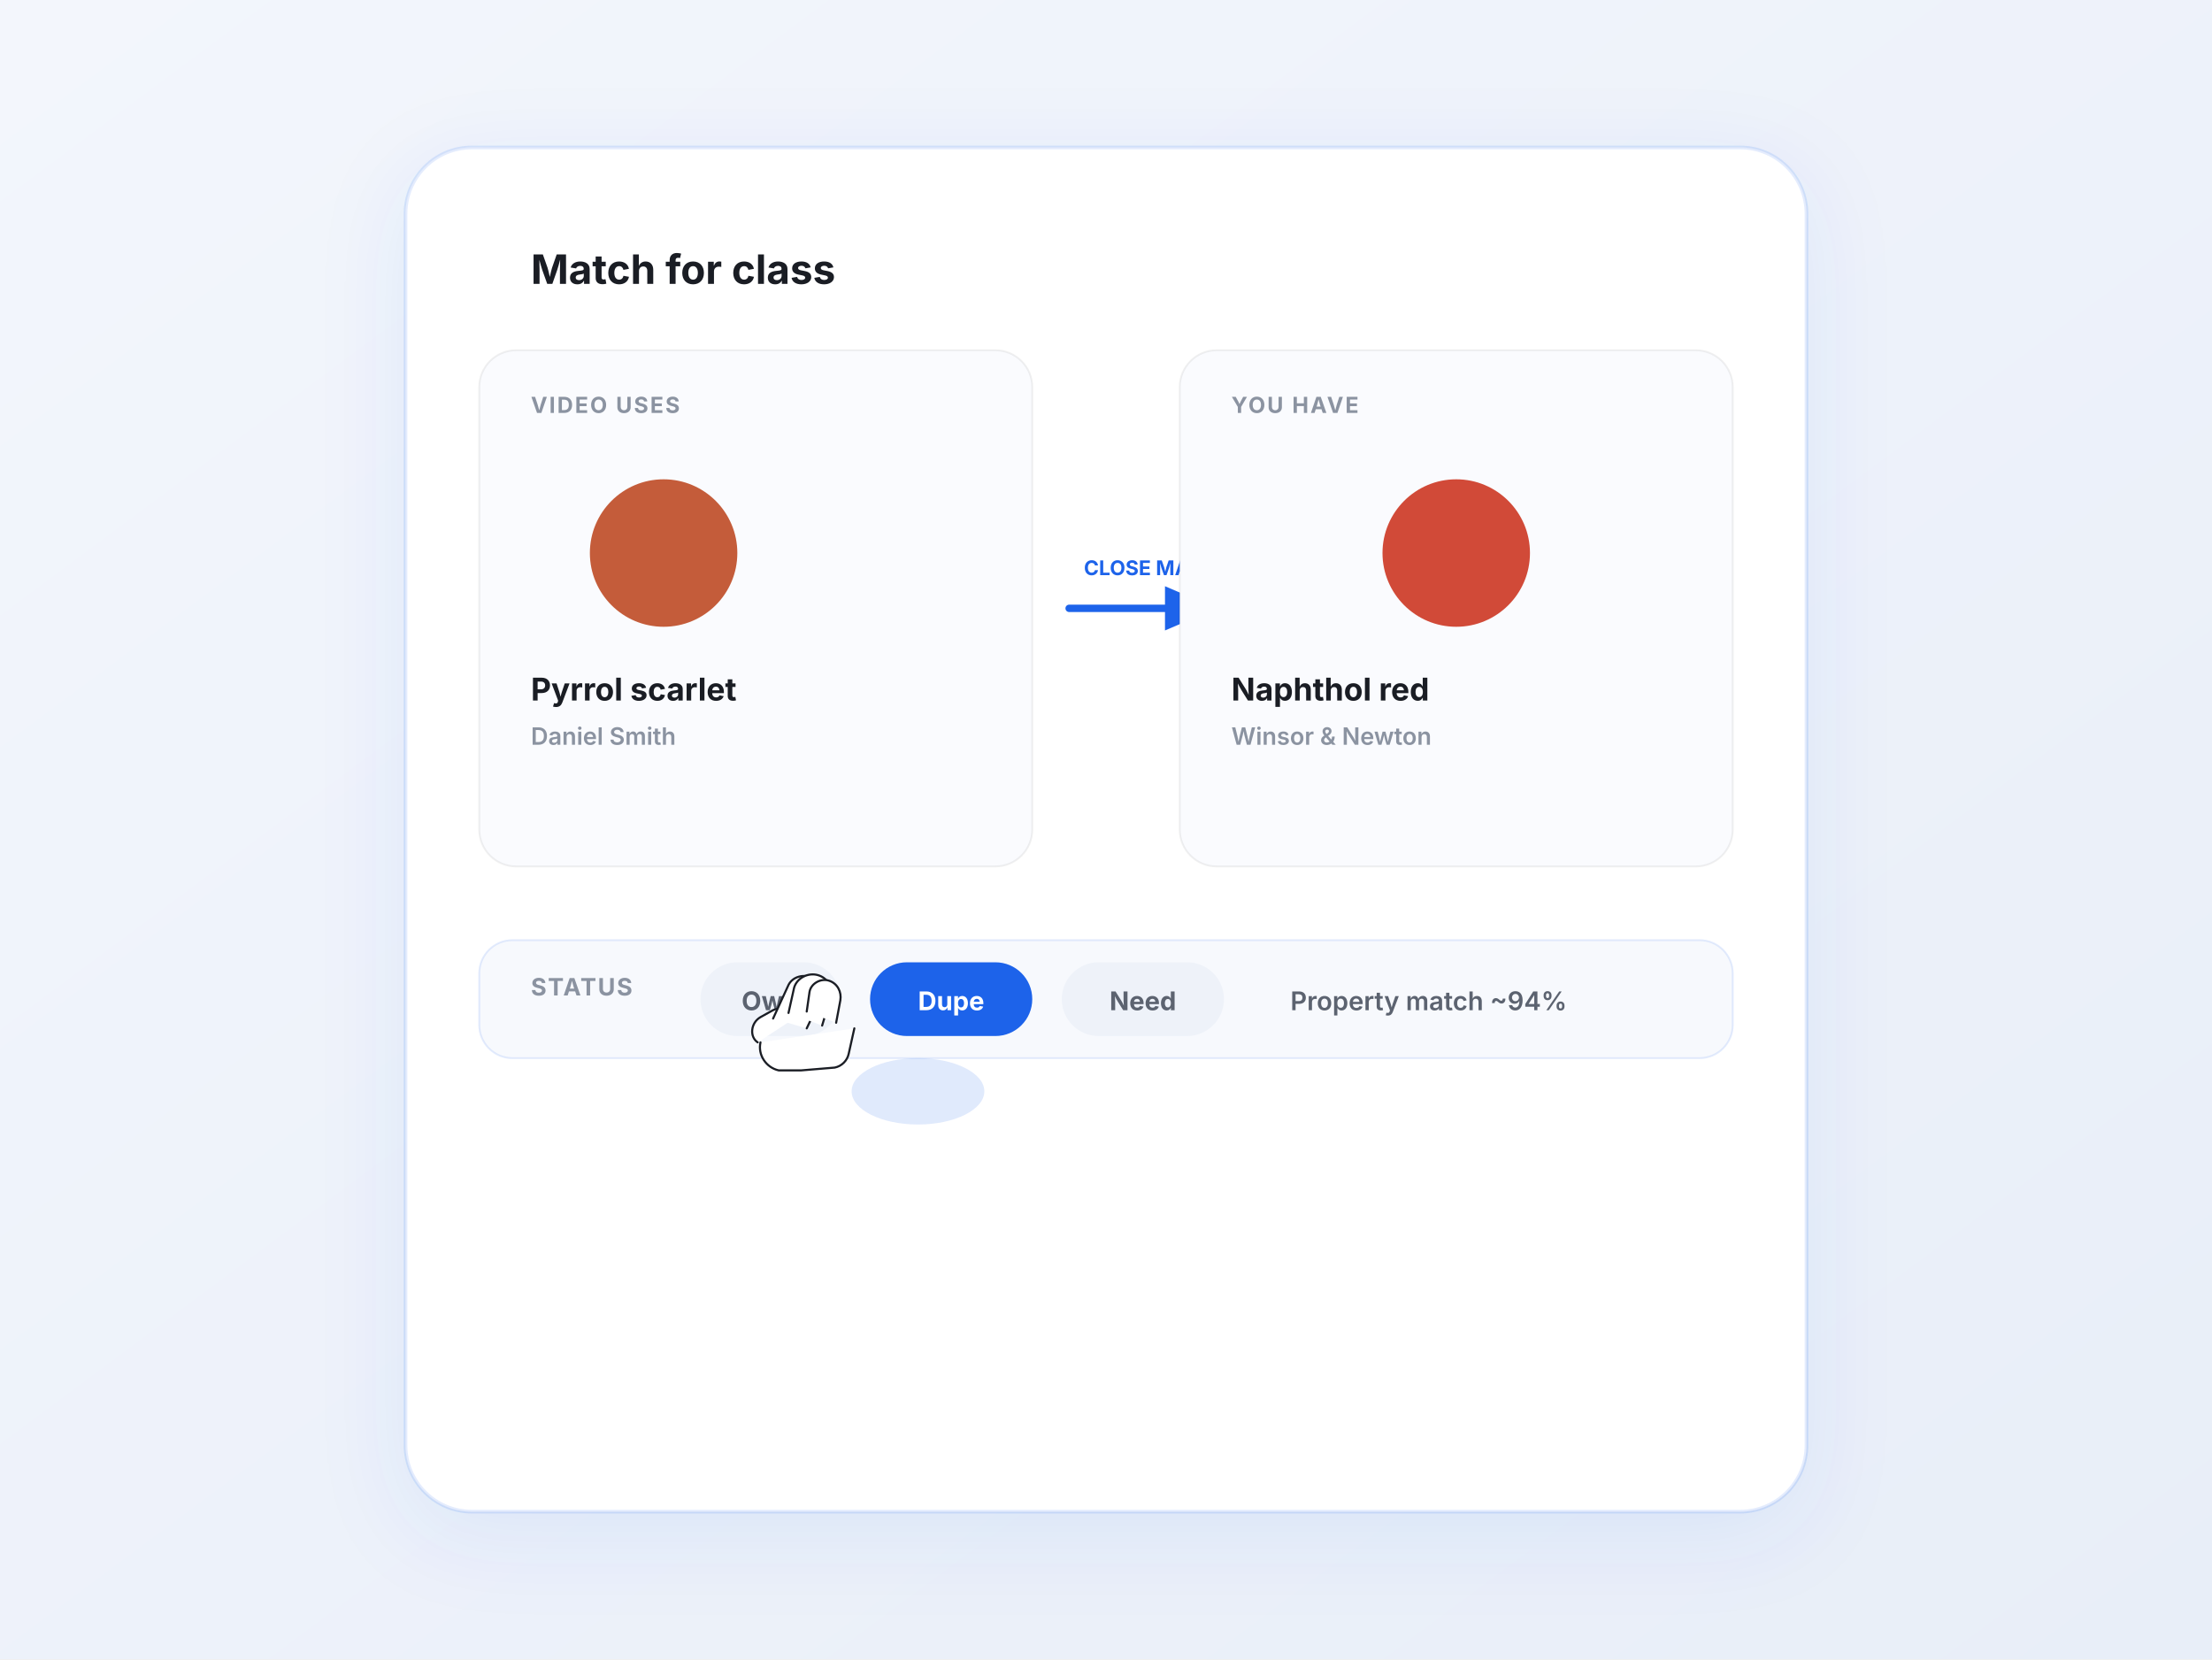
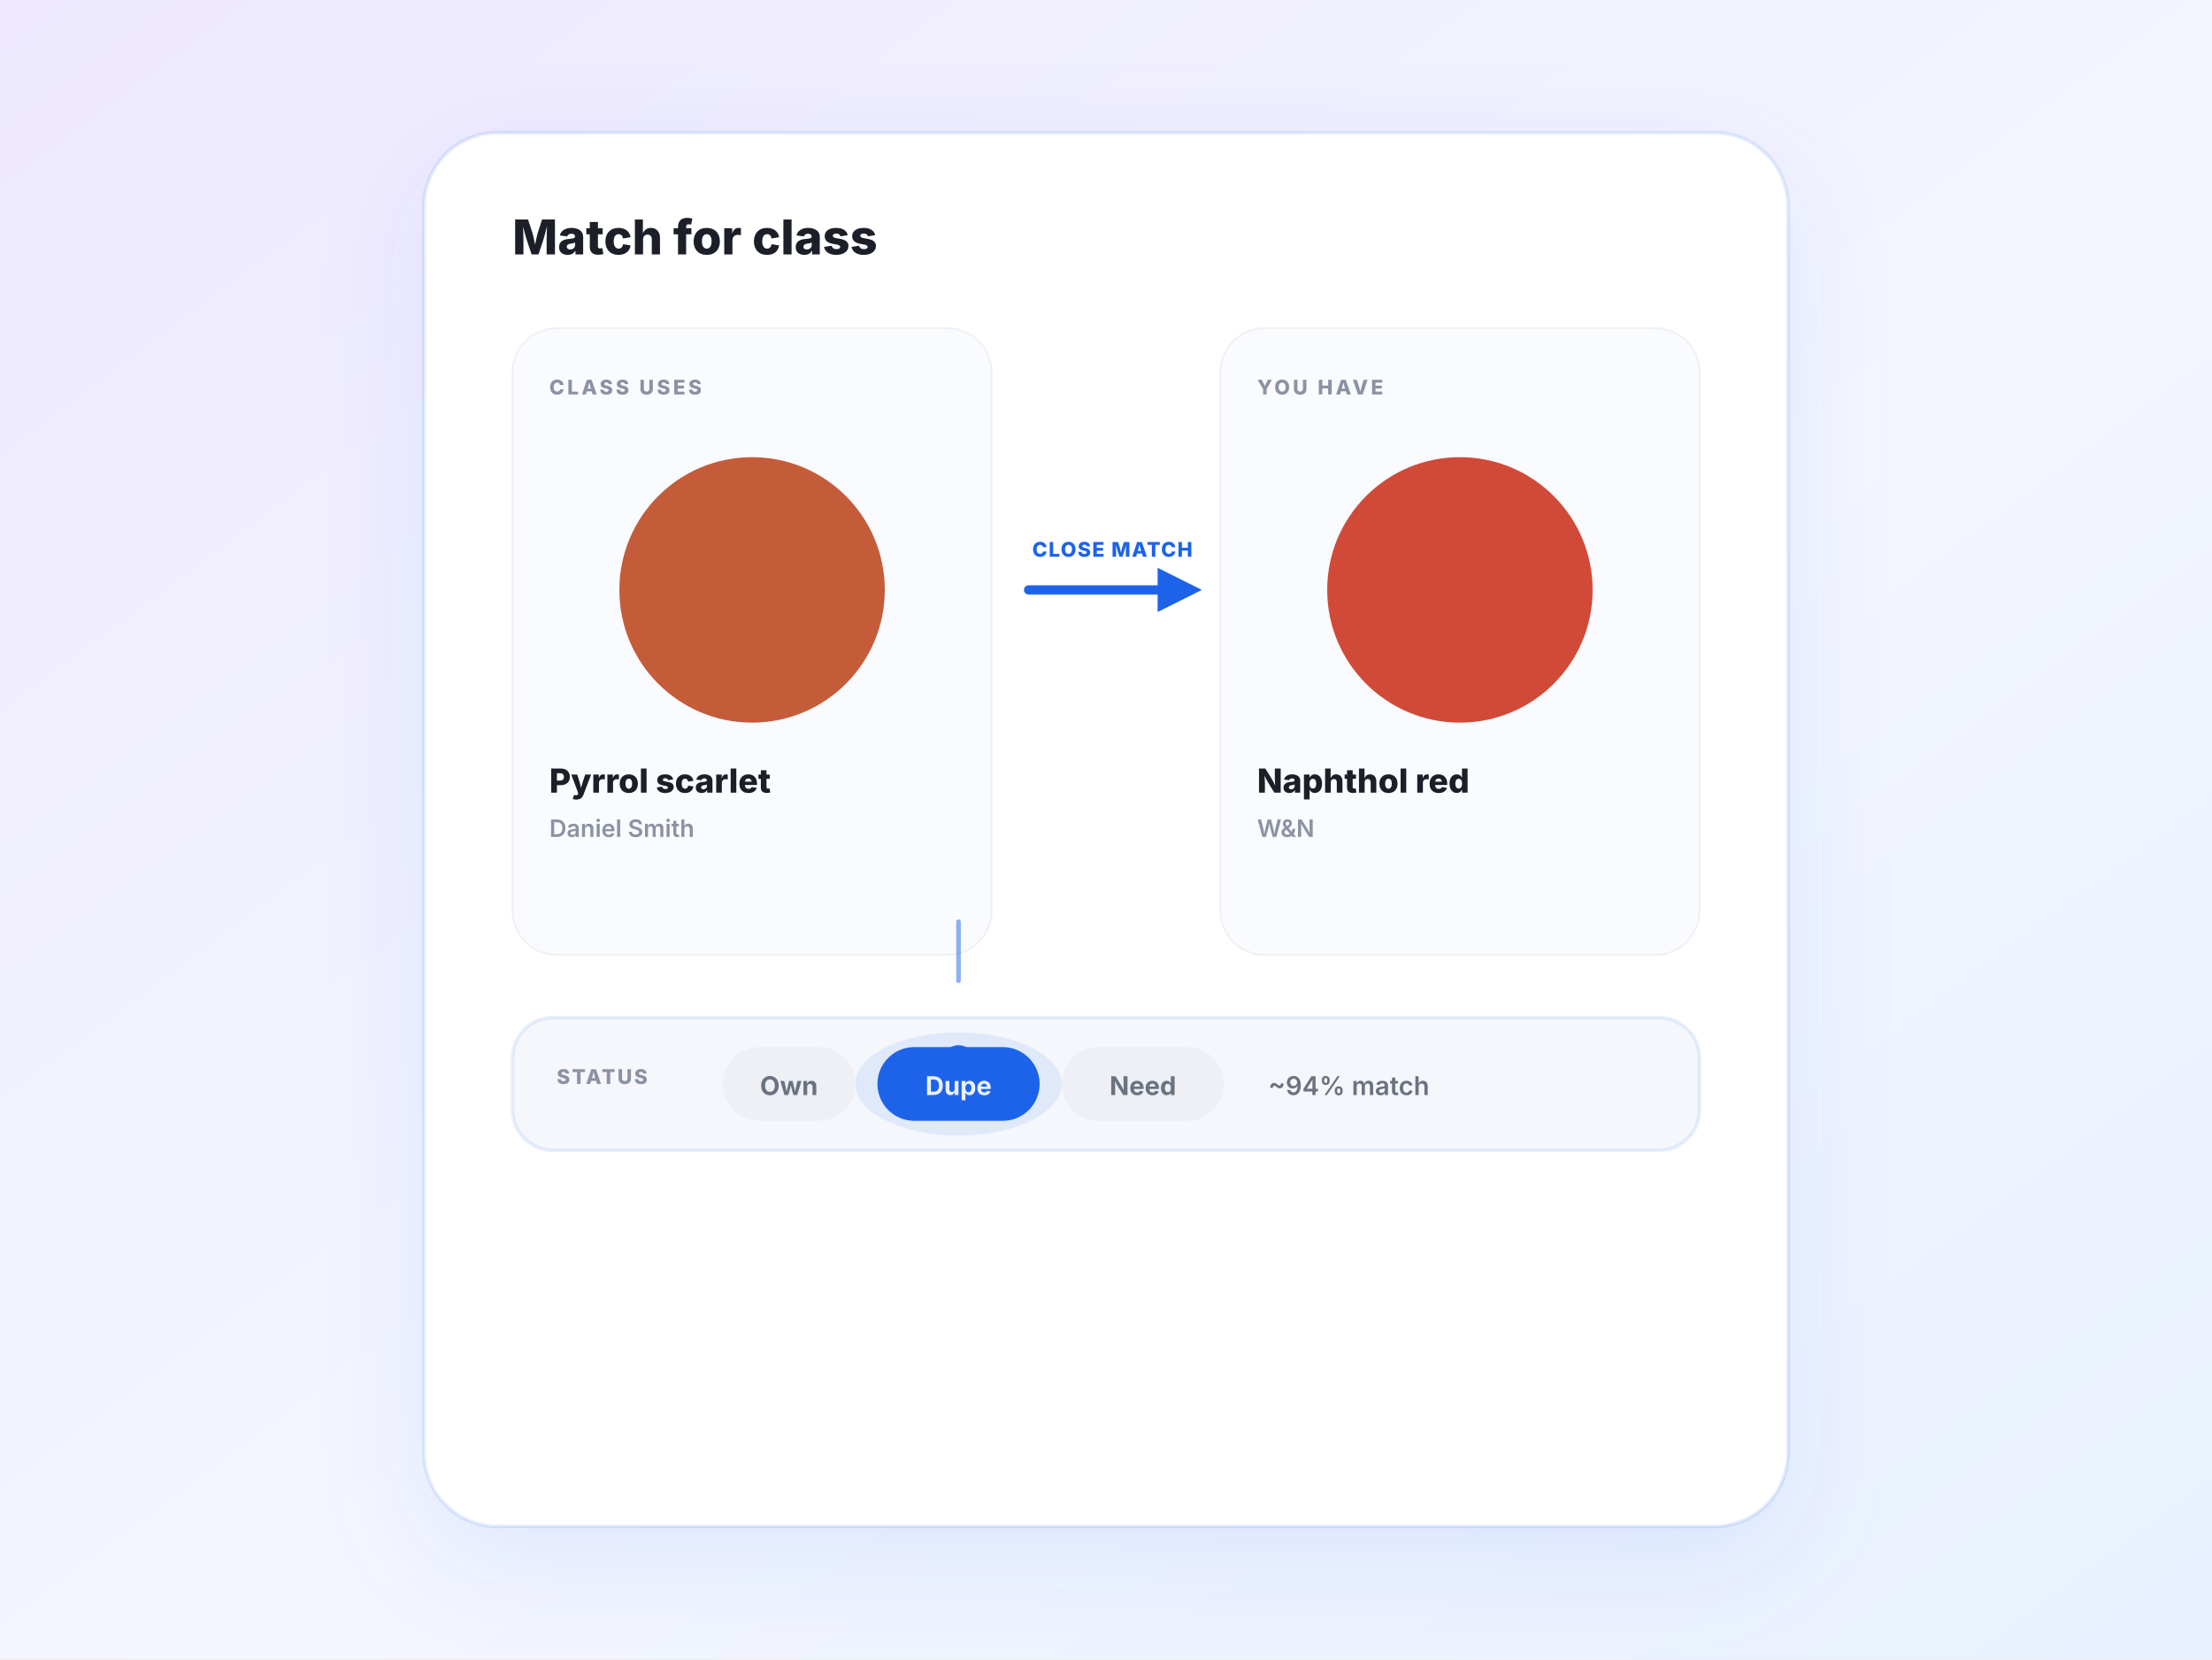
- <svg xmlns="http://www.w3.org/2000/svg" viewBox="0 0 1200 900" width="1200" height="900" role="img" aria-labelledby="psTitle">
+ <svg xmlns="http://www.w3.org/2000/svg" viewBox="0 0 1200 900" width="1200" height="900" role="img" aria-labelledby="t3">
  <defs>
-     <linearGradient id="psBg" x1="0%" y1="0%" x2="100%" y2="100%">
-       <stop offset="0%" stop-color="#f3f6fc" />
-       <stop offset="100%" stop-color="#e8eef8" />
+     <linearGradient id="bg3" x1="0%" y1="0%" x2="100%" y2="100%">
+       <stop offset="0%" stop-color="#ede8ff" />
+       <stop offset="55%" stop-color="#f4f6ff" />
+       <stop offset="100%" stop-color="#e8f0ff" />
    </linearGradient>
-     <filter id="psShadow" x="-20%" y="-20%" width="140%" height="140%">
-       <feDropShadow dx="0" dy="12" stdDeviation="24" flood-color="#1d63ea" flood-opacity="0.08" />
+     <filter id="sh3" x="-15%" y="-15%" width="130%" height="130%">
+       <feDropShadow dx="0" dy="16" stdDeviation="28" flood-color="#1d63ea" flood-opacity="0.09" />
    </filter>
  </defs>
-   <rect width="1200" height="900" fill="url(#psBg)" />
-   <g filter="url(#psShadow)">
-     <rect x="220" y="80" width="760" height="740" rx="36" fill="#ffffff" stroke="rgba(29,99,234,0.12)" stroke-width="2" />
+   <rect width="1200" height="900" fill="url(#bg3)" />
+   <g filter="url(#sh3)">
+     <rect x="230" y="72" width="740" height="756" rx="40" fill="#ffffff" stroke="rgba(29,99,234,0.11)" stroke-width="2" />
  </g>
-   <text x="288" y="154" font-family="system-ui, -apple-system, BlinkMacSystemFont, 'Segoe UI', sans-serif" font-size="22" font-weight="700" fill="#1a1d24">Match for class</text>
-   <rect x="260" y="190" width="300" height="280" rx="20" fill="#fafbfe" stroke="rgba(0,0,0,0.06)" />
-   <text x="288" y="224" font-family="system-ui, -apple-system, BlinkMacSystemFont, 'Segoe UI', sans-serif" font-size="12" font-weight="700" fill="#8b93a1" letter-spacing="0.08em">VIDEO USES</text>
-   <circle cx="360" cy="300" r="40" fill="#c45c3a" />
-   <text x="288" y="380" font-family="system-ui, -apple-system, BlinkMacSystemFont, 'Segoe UI', sans-serif" font-size="17" font-weight="700" fill="#1a1d24">Pyrrol scarlet</text>
-   <text x="288" y="404" font-family="system-ui, -apple-system, BlinkMacSystemFont, 'Segoe UI', sans-serif" font-size="13" font-weight="600" fill="#8b93a1">Daniel Smith</text>
-   <path d="M580 330 L640 330" stroke="#1d63ea" stroke-width="4" stroke-linecap="round" />
-   <polygon points="632,318 660,330 632,342" fill="#1d63ea" />
-   <text x="588" y="312" font-family="system-ui, -apple-system, BlinkMacSystemFont, 'Segoe UI', sans-serif" font-size="11" font-weight="700" fill="#1d63ea">CLOSE MATCH</text>
-   <rect x="640" y="190" width="300" height="280" rx="20" fill="#fafbfe" stroke="rgba(0,0,0,0.06)" />
-   <text x="668" y="224" font-family="system-ui, -apple-system, BlinkMacSystemFont, 'Segoe UI', sans-serif" font-size="12" font-weight="700" fill="#8b93a1" letter-spacing="0.08em">YOU HAVE</text>
-   <circle cx="790" cy="300" r="40" fill="#d14a38" />
-   <text x="668" y="380" font-family="system-ui, -apple-system, BlinkMacSystemFont, 'Segoe UI', sans-serif" font-size="17" font-weight="700" fill="#1a1d24">Naphthol red</text>
-   <text x="668" y="404" font-family="system-ui, -apple-system, BlinkMacSystemFont, 'Segoe UI', sans-serif" font-size="13" font-weight="600" fill="#8b93a1">Winsor &amp; Newton</text>
-   <rect x="260" y="510" width="680" height="64" rx="18" fill="#f7f9fd" stroke="rgba(29,99,234,0.12)" />
-   <text x="288" y="540" font-family="system-ui, -apple-system, BlinkMacSystemFont, 'Segoe UI', sans-serif" font-size="13" font-weight="700" fill="#8b93a1" letter-spacing="0.06em">STATUS</text>
-   <rect x="380" y="522" width="76" height="40" rx="20" fill="#eef2f9" />
-   <text x="418" y="548" text-anchor="middle" font-family="system-ui, -apple-system, BlinkMacSystemFont, 'Segoe UI', sans-serif" font-size="14" font-weight="700" fill="#5c6370">Own</text>
-   <rect x="472" y="522" width="88" height="40" rx="20" fill="#1d63ea" />
-   <text x="516" y="548" text-anchor="middle" font-family="system-ui, -apple-system, BlinkMacSystemFont, 'Segoe UI', sans-serif" font-size="14" font-weight="700" fill="#ffffff">Dupe</text>
-   <rect x="576" y="522" width="88" height="40" rx="20" fill="#eef2f9" />
-   <text x="620" y="548" text-anchor="middle" font-family="system-ui, -apple-system, BlinkMacSystemFont, 'Segoe UI', sans-serif" font-size="14" font-weight="700" fill="#5c6370">Need</text>
-   <text x="700" y="548" font-family="system-ui, -apple-system, BlinkMacSystemFont, 'Segoe UI', sans-serif" font-size="14" font-weight="600" fill="#5c6370">Property match ~94%</text>
-   <ellipse cx="498" cy="592" rx="36" ry="18" fill="#1d63ea" opacity="0.14" />
-   <g transform="translate(408, 532) scale(0.38)" stroke="#1a1d24" stroke-width="3" fill="#fff" stroke-linecap="round" stroke-linejoin="round">
-     <path d="M8 88c-12-8-10-28 4-36l18-10c8-4 18-2 24 4l6 8" />
-     <path d="M30 54l22-48c6-12 22-16 34-10s16 22 10 34l-18 38" />
-     <path d="M52 46l8-36c4-14 20-22 34-18s22 18 18 32l-12 40" />
-     <path d="M78 44l4-28c2-12 16-20 28-16s18 16 16 28l-6 32" />
-     <path d="M12 88c-4 18 8 36 26 40h32l48-4c10-2 18-10 20-20l8-36" />
-   </g>
+   <text x="278" y="138" font-family="system-ui, -apple-system, BlinkMacSystemFont, 'Segoe UI', sans-serif" font-size="26" font-weight="800" fill="#1c1f28">Match for class</text>
+   <rect x="278" y="178" width="260" height="340" rx="24" fill="#fafbff" stroke="rgba(0,0,0,0.05)" />
+   <text x="298" y="214" font-family="system-ui, -apple-system, BlinkMacSystemFont, 'Segoe UI', sans-serif" font-size="11" font-weight="800" fill="#8b92a3" letter-spacing="0.14em">CLASS USES</text>
+   <circle cx="408" cy="320" r="72" fill="#c45c3a" />
+   <text x="298" y="430" font-family="system-ui, -apple-system, BlinkMacSystemFont, 'Segoe UI', sans-serif" font-size="18" font-weight="800" fill="#1c1f28">Pyrrol scarlet</text>
+   <text x="298" y="454" font-family="system-ui, -apple-system, BlinkMacSystemFont, 'Segoe UI', sans-serif" font-size="13" font-weight="600" fill="#8b92a3">Daniel Smith</text>
+   <rect x="662" y="178" width="260" height="340" rx="24" fill="#fafbff" stroke="rgba(0,0,0,0.05)" />
+   <text x="682" y="214" font-family="system-ui, -apple-system, BlinkMacSystemFont, 'Segoe UI', sans-serif" font-size="11" font-weight="800" fill="#8b92a3" letter-spacing="0.14em">YOU HAVE</text>
+   <circle cx="792" cy="320" r="72" fill="#d14a38" />
+   <text x="682" y="430" font-family="system-ui, -apple-system, BlinkMacSystemFont, 'Segoe UI', sans-serif" font-size="18" font-weight="800" fill="#1c1f28">Naphthol red</text>
+   <text x="682" y="454" font-family="system-ui, -apple-system, BlinkMacSystemFont, 'Segoe UI', sans-serif" font-size="13" font-weight="600" fill="#8b92a3">W&amp;N</text>
+   <path d="M558 320 L642 320" stroke="#1d63ea" stroke-width="5" stroke-linecap="round" />
+   <polygon points="628,308 652,320 628,332" fill="#1d63ea" />
+   <text x="560" y="302" font-family="system-ui, -apple-system, BlinkMacSystemFont, 'Segoe UI', sans-serif" font-size="11" font-weight="800" fill="#1d63ea" letter-spacing="0.06em">CLOSE MATCH</text>
+   <rect x="278" y="552" width="644" height="72" rx="22" fill="#f5f7fc" stroke="rgba(29,99,234,0.1)" stroke-width="2" />
+   <text x="302" y="588" font-family="system-ui, -apple-system, BlinkMacSystemFont, 'Segoe UI', sans-serif" font-size="11" font-weight="800" fill="#8b92a3" letter-spacing="0.1em">STATUS</text>
+   <rect x="392" y="568" width="72" height="40" rx="20" fill="#eef0f6" />
+   <text x="428" y="594" text-anchor="middle" font-family="system-ui, -apple-system, BlinkMacSystemFont, 'Segoe UI', sans-serif" font-size="14" font-weight="700" fill="#6b7280">Own</text>
+   <rect x="476" y="568" width="88" height="40" rx="20" fill="#1d63ea" />
+   <text x="520" y="594" text-anchor="middle" font-family="system-ui, -apple-system, BlinkMacSystemFont, 'Segoe UI', sans-serif" font-size="14" font-weight="700" fill="#fff">Dupe</text>
+   <rect x="576" y="568" width="88" height="40" rx="20" fill="#eef0f6" />
+   <text x="620" y="594" text-anchor="middle" font-family="system-ui, -apple-system, BlinkMacSystemFont, 'Segoe UI', sans-serif" font-size="14" font-weight="700" fill="#6b7280">Need</text>
+   <text x="688" y="594" font-family="system-ui, -apple-system, BlinkMacSystemFont, 'Segoe UI', sans-serif" font-size="14" font-weight="600" fill="#6b7280">~94% match</text>
+   <ellipse cx="520" cy="588" rx="56" ry="28" fill="#1d63ea" opacity="0.1" />
+   <circle cx="520" cy="576" r="9" fill="#1d63ea" />
+   <path d="M520 532 L520 500" stroke="#1d63ea" stroke-width="2.5" stroke-linecap="round" opacity="0.5" />
</svg>
